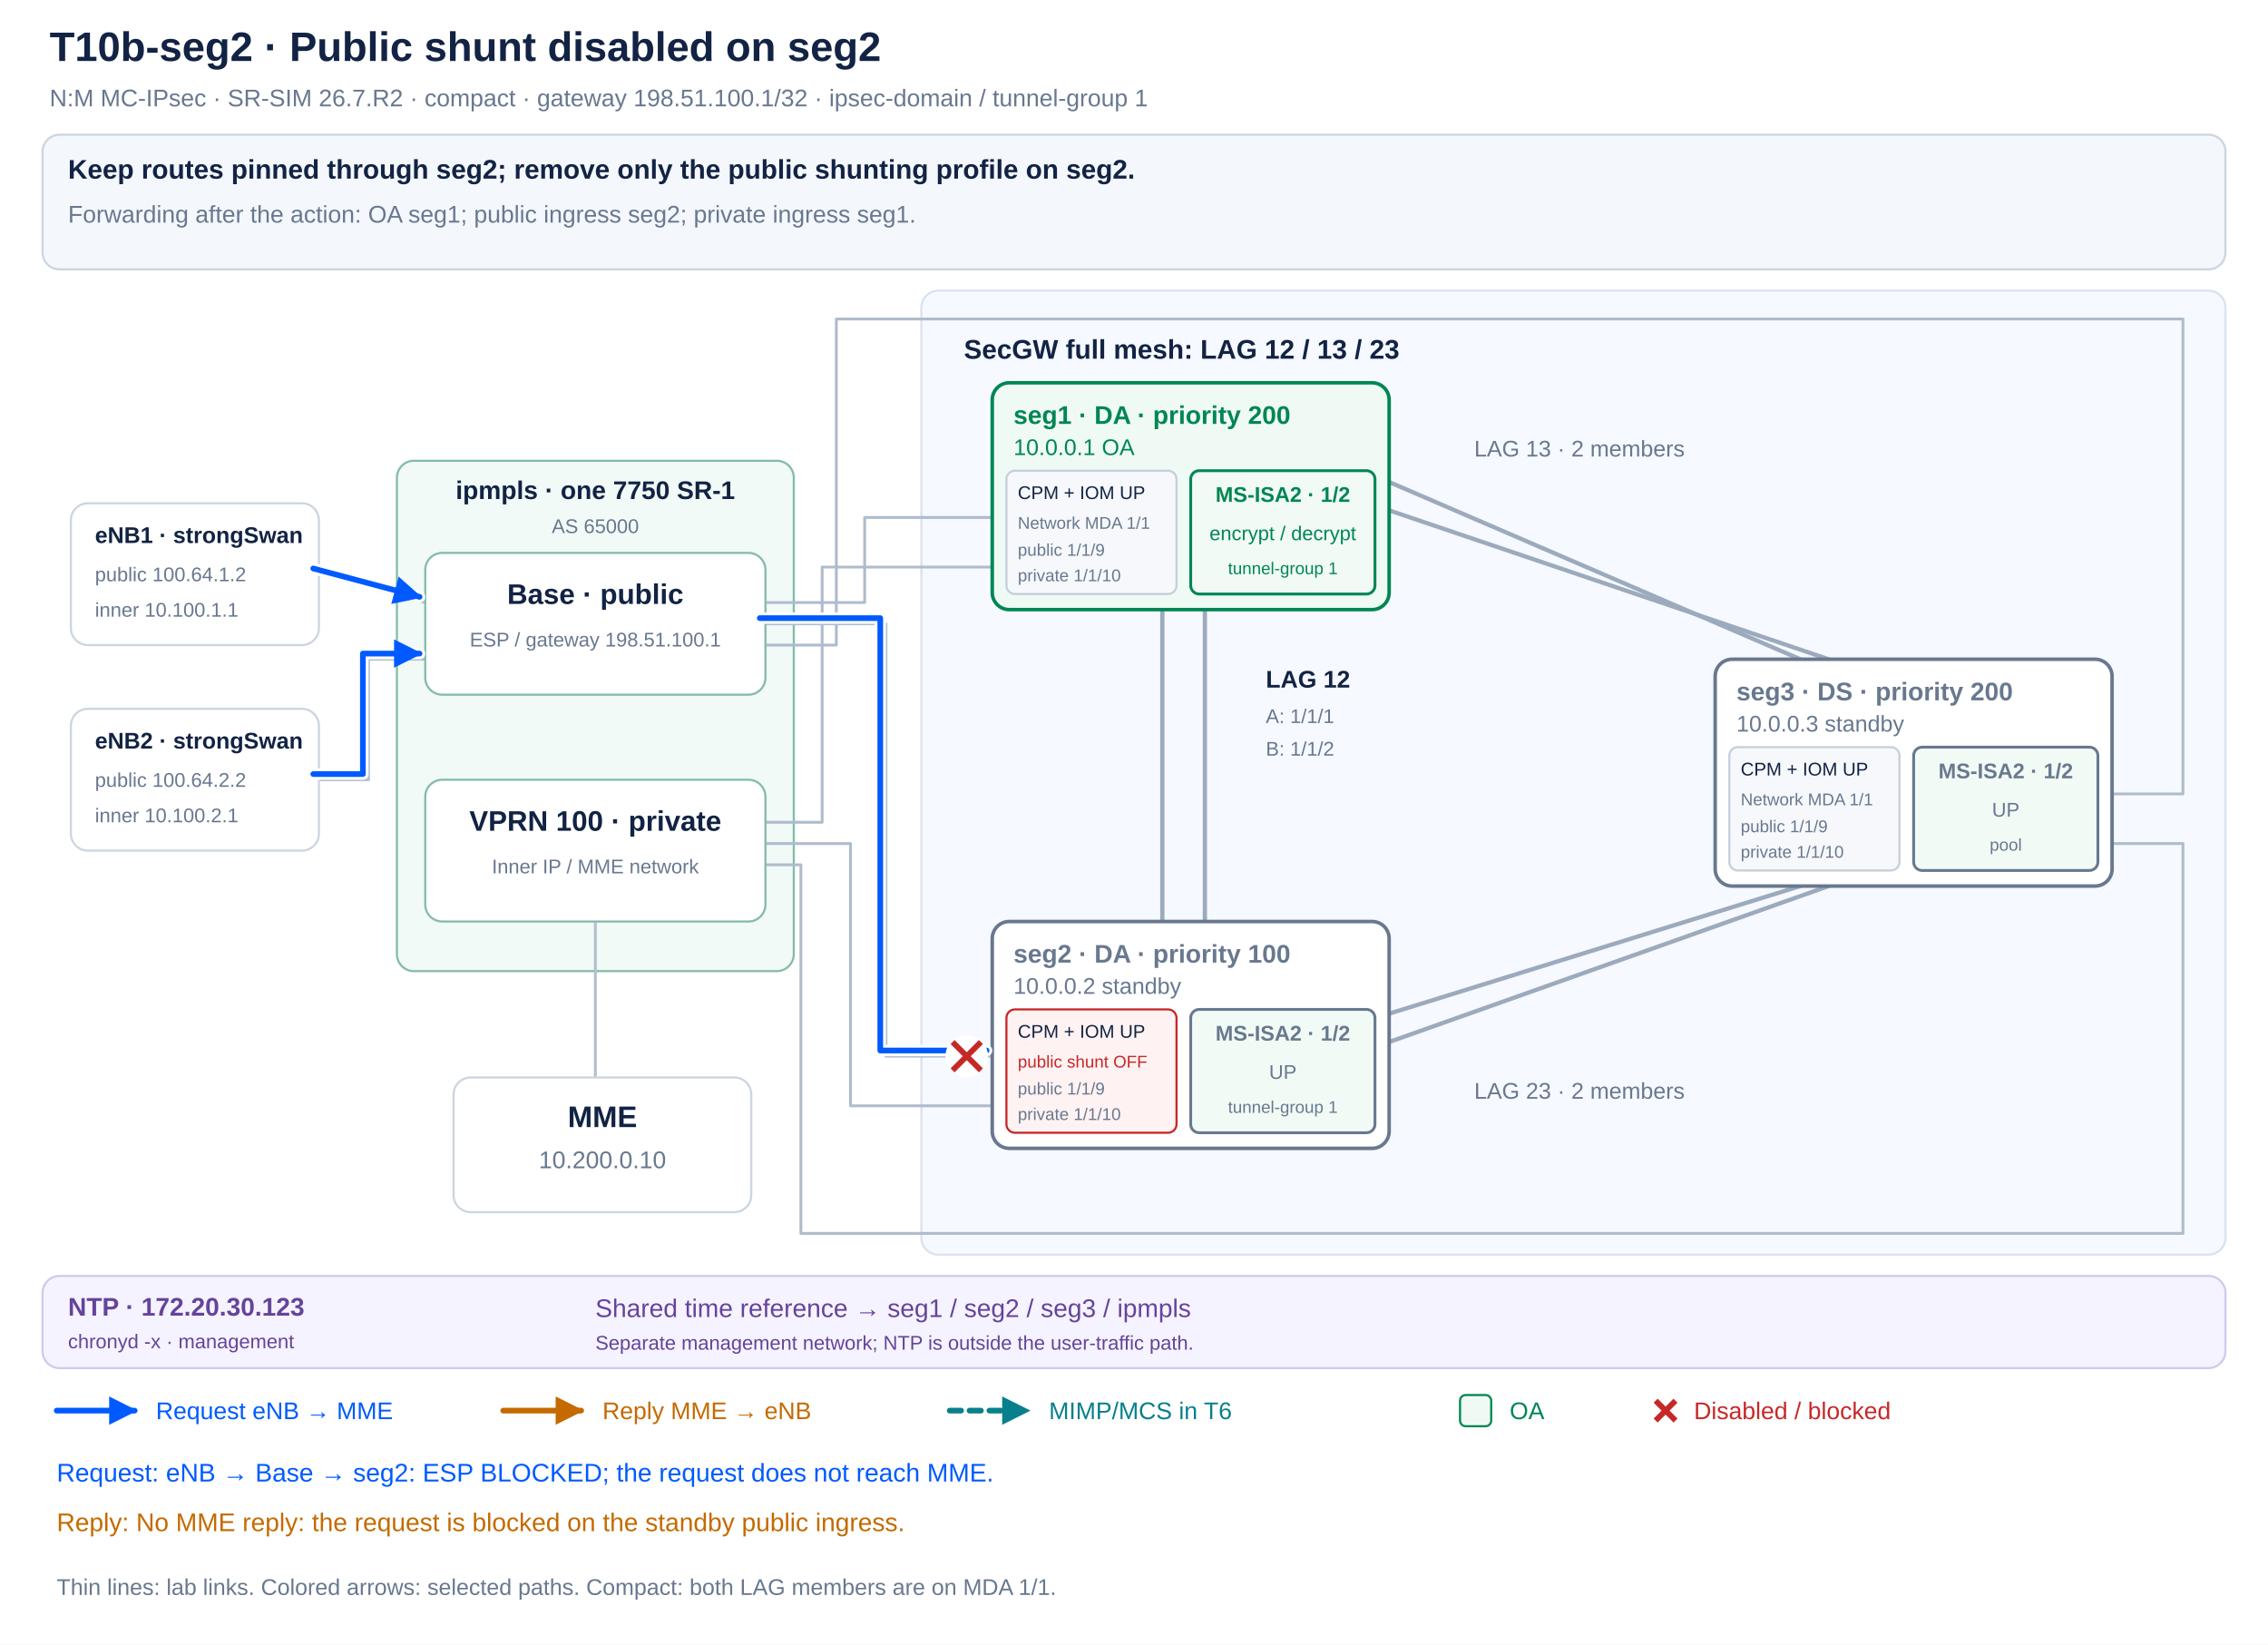
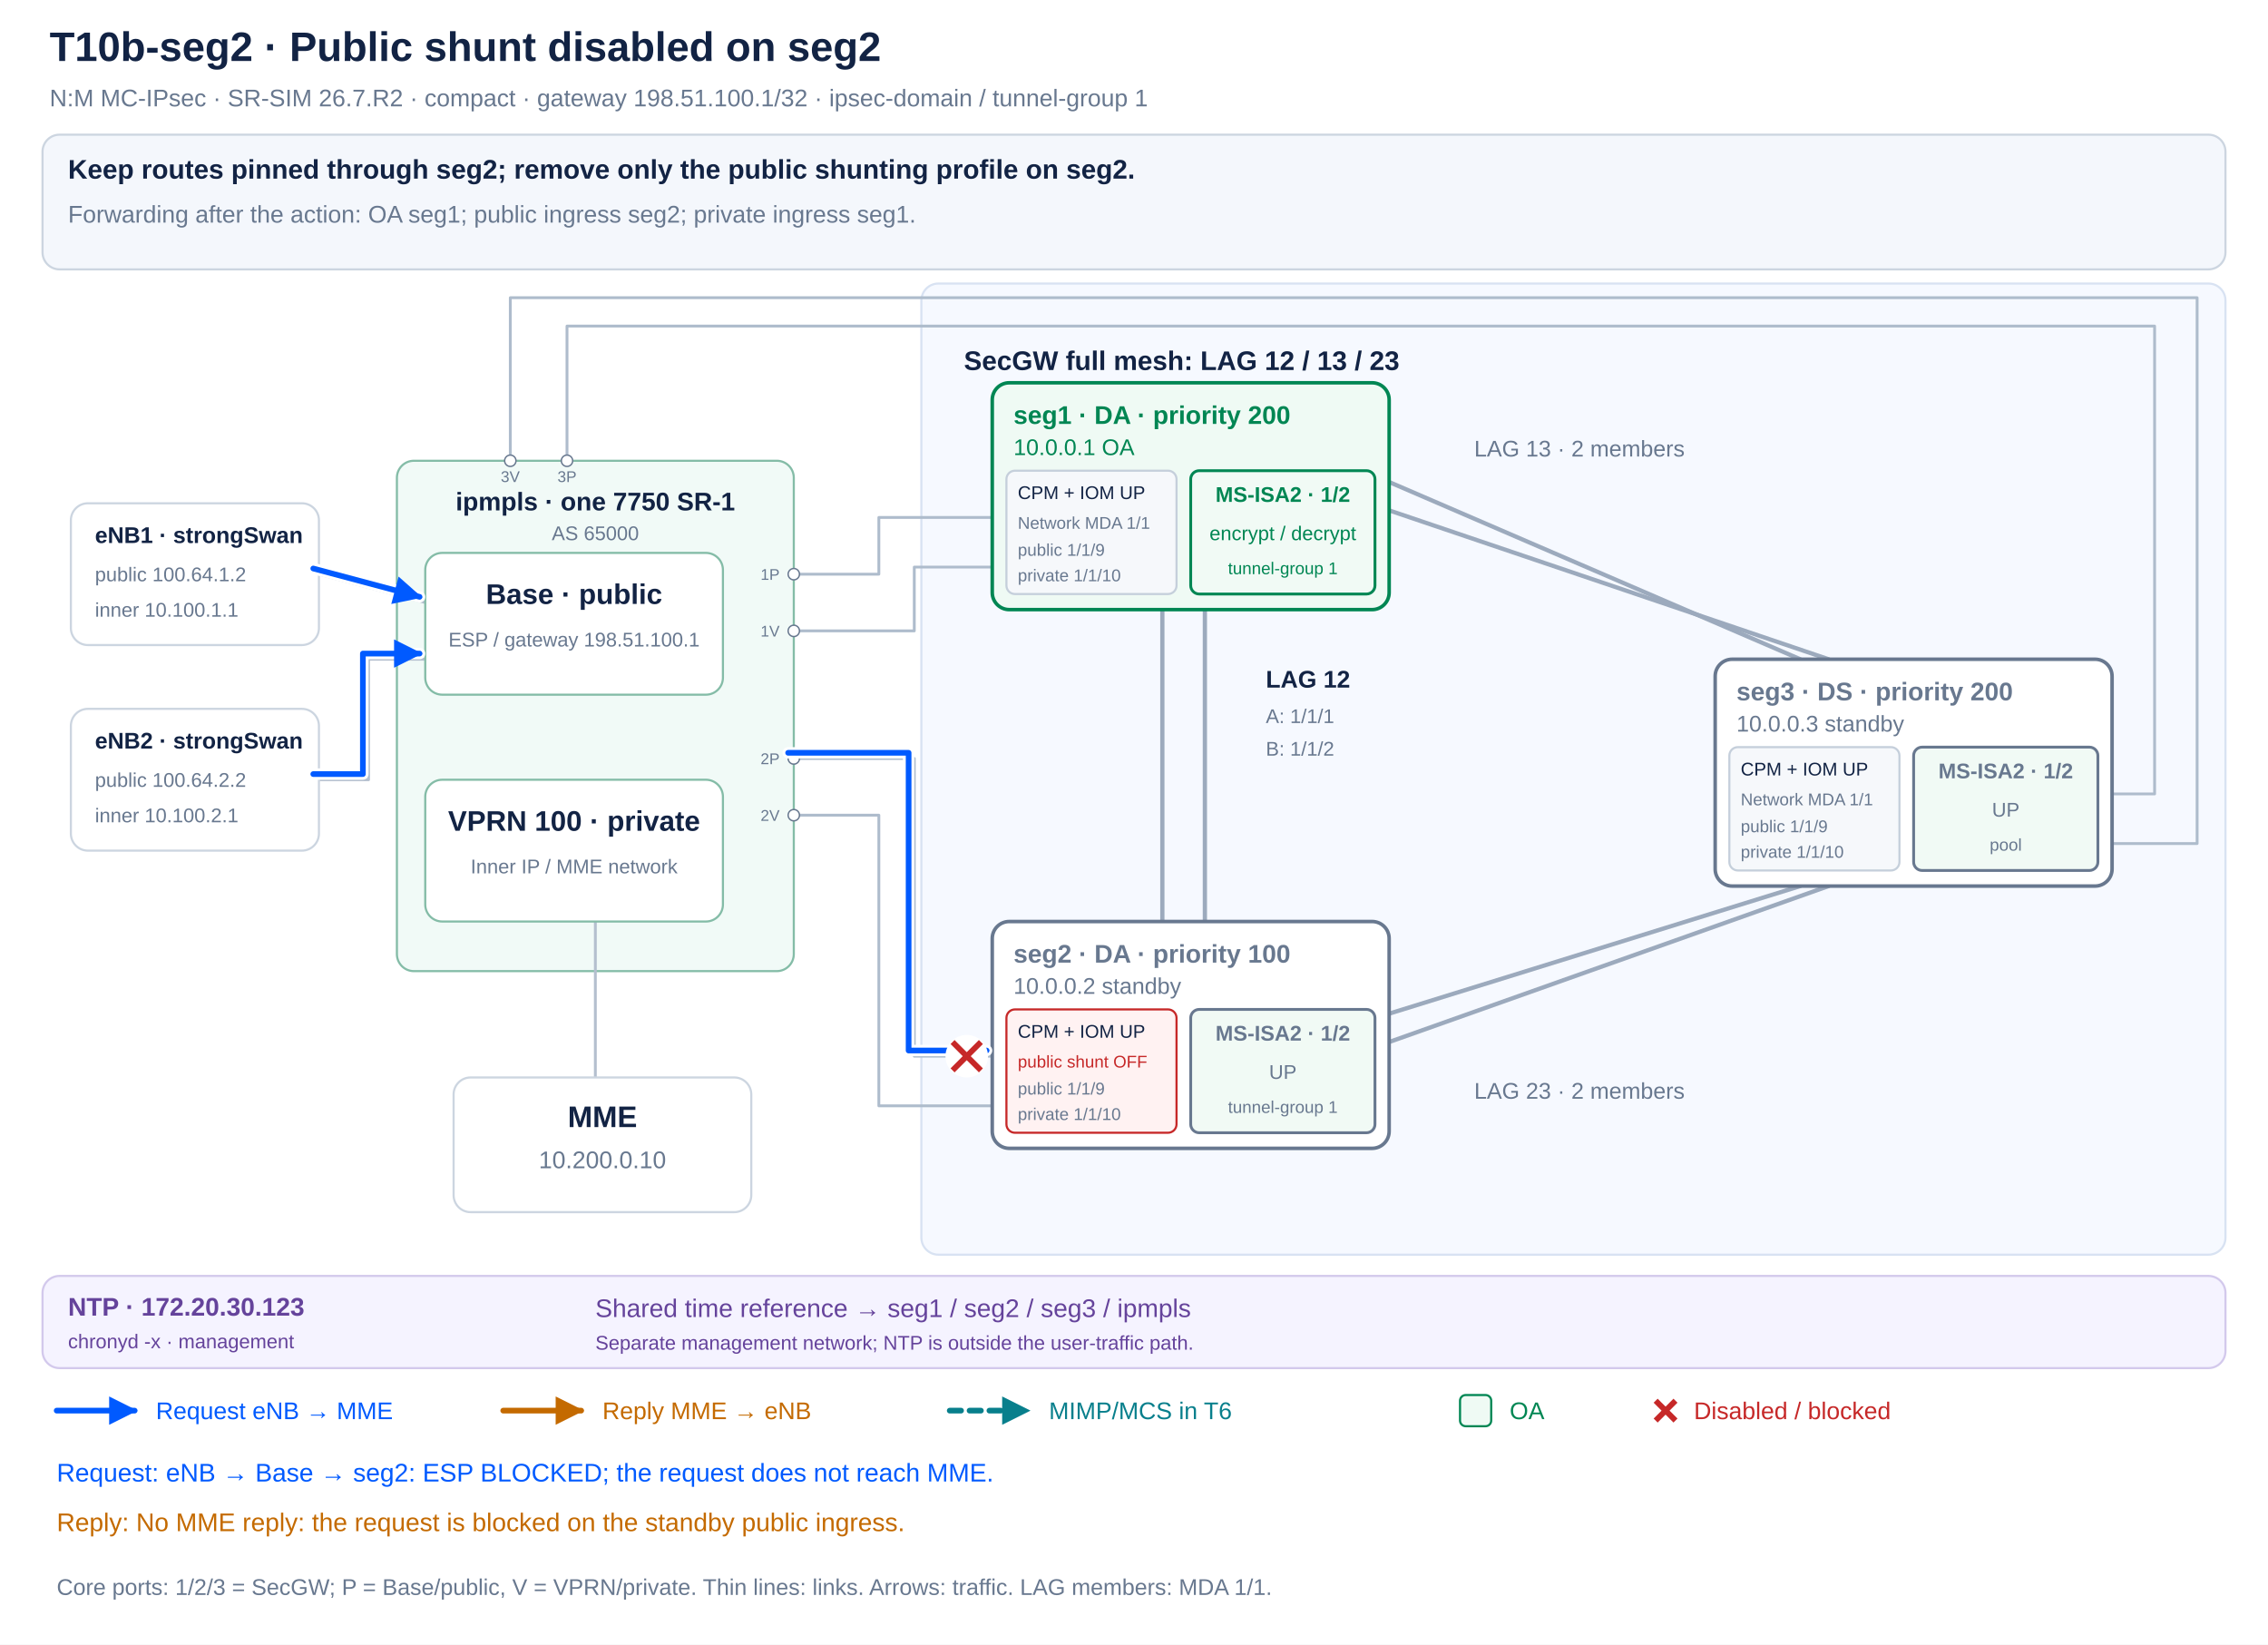
<svg xmlns="http://www.w3.org/2000/svg" width="1600" height="1160" viewBox="0 0 1600 1160" font-family="Arial, sans-serif">
  <defs>
    <marker id="m005aff" viewBox="0 0 10 10" refX="9" refY="5" markerWidth="5" markerHeight="5" orient="auto">
      <path d="M0,0 L10,5 L0,10z" fill="#005aff" />
    </marker>
    <marker id="mc46a00" viewBox="0 0 10 10" refX="9" refY="5" markerWidth="5" markerHeight="5" orient="auto">
      <path d="M0,0 L10,5 L0,10z" fill="#c46a00" />
    </marker>
    <marker id="mc62828" viewBox="0 0 10 10" refX="9" refY="5" markerWidth="5" markerHeight="5" orient="auto">
      <path d="M0,0 L10,5 L0,10z" fill="#c62828" />
    </marker>
    <marker id="m087f8c" viewBox="0 0 10 10" refX="9" refY="5" markerWidth="5" markerHeight="5" orient="auto">
      <path d="M0,0 L10,5 L0,10z" fill="#087f8c" />
    </marker>
  </defs>
  <rect width="1600" height="1160" fill="white" />
  <text x="35" y="43" font-size="29" fill="#122344" text-anchor="start" font-weight="700">T10b-seg2 · Public shunt disabled on seg2</text>
  <text x="35" y="75" font-size="17" fill="#68788f" text-anchor="start" font-weight="400">N:M MC-IPsec · SR-SIM 26.7.R2 · compact · gateway 198.51.100.1/32 · ipsec-domain / tunnel-group 1</text>
  <rect x="30" y="95" width="1540" height="95" rx="12" fill="#f4f7fc" stroke="#ccd5e0" stroke-width="1.5" />
  <text x="48" y="126" font-size="19" fill="#122344" text-anchor="start" font-weight="600">Keep routes pinned through seg2; remove only the public shunting profile on seg2.</text>
  <text x="48" y="157" font-size="17" fill="#68788f" text-anchor="start" font-weight="400">Forwarding after the action: OA seg1; public ingress seg2; private ingress seg1.</text>
-   <rect x="650" y="205" width="920" height="680" rx="12" fill="#f6f9ff" stroke="#d8e2f2" stroke-width="1.5" />
-   <text x="680" y="253" font-size="19" fill="#122344" text-anchor="start" font-weight="600">SecGW full mesh: LAG 12 / 13 / 23</text>
+   <rect x="650" y="200" width="920" height="685" rx="12" fill="#f6f9ff" stroke="#d8e2f2" stroke-width="1.5" />
+   <text x="680" y="261" font-size="19" fill="#122344" text-anchor="start" font-weight="600">SecGW full mesh: LAG 12 / 13 / 23</text>
  <rect x="280" y="325" width="280" height="360" rx="12" fill="#f1faf7" stroke="#84bca7" stroke-width="1.5" />
-   <text x="420" y="352" font-size="18" fill="#122344" text-anchor="middle" font-weight="600">ipmpls · one 7750 SR-1</text>
-   <text x="420" y="376" font-size="14" fill="#68788f" text-anchor="middle" font-weight="400">AS 65000</text>
-   <polyline points="540,425 610,425 610,365 700,365" fill="none" stroke="#aebccc" stroke-width="2" stroke-linejoin="round" stroke-linecap="round" />
-   <polyline points="540,580 580,580 580,400 700,400" fill="none" stroke="#aebccc" stroke-width="2" stroke-linejoin="round" stroke-linecap="round" />
-   <polyline points="540,440 625,440 625,745 700,745" fill="none" stroke="#aebccc" stroke-width="2" stroke-linejoin="round" stroke-linecap="round" />
-   <polyline points="540,595 600,595 600,780 700,780" fill="none" stroke="#aebccc" stroke-width="2" stroke-linejoin="round" stroke-linecap="round" />
-   <polyline points="540,455 590,455 590,225 1540,225 1540,560 1490,560" fill="none" stroke="#aebccc" stroke-width="2" stroke-linejoin="round" stroke-linecap="round" />
-   <polyline points="540,610 565,610 565,870 1540,870 1540,595 1490,595" fill="none" stroke="#aebccc" stroke-width="2" stroke-linejoin="round" stroke-linecap="round" />
+   <text x="420" y="360" font-size="18" fill="#122344" text-anchor="middle" font-weight="600">ipmpls · one 7750 SR-1</text>
+   <text x="420" y="381" font-size="14" fill="#68788f" text-anchor="middle" font-weight="400">AS 65000</text>
+   <polyline points="560,405 620,405 620,365 700,365" fill="none" stroke="#aebccc" stroke-width="2" stroke-linejoin="round" stroke-linecap="round" />
+   <polyline points="560,445 645,445 645,400 700,400" fill="none" stroke="#aebccc" stroke-width="2" stroke-linejoin="round" stroke-linecap="round" />
+   <polyline points="560,535 645,535 645,745 700,745" fill="none" stroke="#aebccc" stroke-width="2" stroke-linejoin="round" stroke-linecap="round" />
+   <polyline points="560,575 620,575 620,780 700,780" fill="none" stroke="#aebccc" stroke-width="2" stroke-linejoin="round" stroke-linecap="round" />
+   <polyline points="400,325 400,230 1520,230 1520,560 1490,560" fill="none" stroke="#aebccc" stroke-width="2" stroke-linejoin="round" stroke-linecap="round" />
+   <polyline points="360,325 360,210 1550,210 1550,595 1490,595" fill="none" stroke="#aebccc" stroke-width="2" stroke-linejoin="round" stroke-linecap="round" />
  <polyline points="225,405 300,425" fill="none" stroke="#b4bfce" stroke-width="2" stroke-linejoin="round" stroke-linecap="round" />
  <polyline points="225,550 260,550 260,465 300,465" fill="none" stroke="#b4bfce" stroke-width="2" stroke-linejoin="round" stroke-linecap="round" />
  <polyline points="420,650 420,760" fill="none" stroke="#b4bfce" stroke-width="2" stroke-linejoin="round" stroke-linecap="round" />
  <polyline points="820,430 820,650" fill="none" stroke="#9caabd" stroke-width="3" stroke-linejoin="round" stroke-linecap="round" />
  <polyline points="850,430 850,650" fill="none" stroke="#9caabd" stroke-width="3" stroke-linejoin="round" stroke-linecap="round" />
  <polyline points="980,340 1270,465" fill="none" stroke="#9caabd" stroke-width="3" stroke-linejoin="round" stroke-linecap="round" />
  <polyline points="980,360 1290,465" fill="none" stroke="#9caabd" stroke-width="3" stroke-linejoin="round" stroke-linecap="round" />
  <polyline points="980,715 1270,625" fill="none" stroke="#9caabd" stroke-width="3" stroke-linejoin="round" stroke-linecap="round" />
  <polyline points="980,735 1290,625" fill="none" stroke="#9caabd" stroke-width="3" stroke-linejoin="round" stroke-linecap="round" />
-   <rect x="300" y="390" width="240" height="100" rx="12" fill="white" stroke="#84bca7" stroke-width="1.5" />
-   <text x="420" y="426" font-size="20" fill="#122344" text-anchor="middle" font-weight="600">Base · public</text>
-   <text x="420" y="456" font-size="14" fill="#68788f" text-anchor="middle" font-weight="400">ESP / gateway 198.51.100.1</text>
-   <rect x="300" y="550" width="240" height="100" rx="12" fill="white" stroke="#84bca7" stroke-width="1.5" />
-   <text x="420" y="586" font-size="20" fill="#122344" text-anchor="middle" font-weight="600">VPRN 100 · private</text>
-   <text x="420" y="616" font-size="14" fill="#68788f" text-anchor="middle" font-weight="400">Inner IP / MME network</text>
+   <rect x="300" y="390" width="210" height="100" rx="12" fill="white" stroke="#84bca7" stroke-width="1.5" />
+   <text x="405" y="426" font-size="20" fill="#122344" text-anchor="middle" font-weight="600">Base · public</text>
+   <text x="405" y="456" font-size="14" fill="#68788f" text-anchor="middle" font-weight="400">ESP / gateway 198.51.100.1</text>
+   <rect x="300" y="550" width="210" height="100" rx="12" fill="white" stroke="#84bca7" stroke-width="1.5" />
+   <text x="405" y="586" font-size="20" fill="#122344" text-anchor="middle" font-weight="600">VPRN 100 · private</text>
+   <text x="405" y="616" font-size="14" fill="#68788f" text-anchor="middle" font-weight="400">Inner IP / MME network</text>
+   <circle cx="560" cy="405" r="4" fill="white" stroke="#68788f" />
+   <text x="550" y="409" font-size="11" fill="#68788f" text-anchor="end" font-weight="400">1P</text>
+   <circle cx="560" cy="445" r="4" fill="white" stroke="#68788f" />
+   <text x="550" y="449" font-size="11" fill="#68788f" text-anchor="end" font-weight="400">1V</text>
+   <circle cx="560" cy="535" r="4" fill="white" stroke="#68788f" />
+   <text x="550" y="539" font-size="11" fill="#68788f" text-anchor="end" font-weight="400">2P</text>
+   <circle cx="560" cy="575" r="4" fill="white" stroke="#68788f" />
+   <text x="550" y="579" font-size="11" fill="#68788f" text-anchor="end" font-weight="400">2V</text>
+   <circle cx="400" cy="325" r="4" fill="white" stroke="#68788f" />
+   <text x="400" y="340" font-size="11" fill="#68788f" text-anchor="middle" font-weight="400">3P</text>
+   <circle cx="360" cy="325" r="4" fill="white" stroke="#68788f" />
+   <text x="360" y="340" font-size="11" fill="#68788f" text-anchor="middle" font-weight="400">3V</text>
  <rect x="50" y="355" width="175" height="100" rx="12" fill="white" stroke="#ccd5e0" stroke-width="1.5" />
  <text x="67" y="383" font-size="16" fill="#122344" text-anchor="start" font-weight="600">eNB1 · strongSwan</text>
  <text x="67" y="410" font-size="14" fill="#68788f" text-anchor="start" font-weight="400">public 100.64.1.2</text>
  <text x="67" y="435" font-size="14" fill="#68788f" text-anchor="start" font-weight="400">inner 10.100.1.1</text>
  <rect x="50" y="500" width="175" height="100" rx="12" fill="white" stroke="#ccd5e0" stroke-width="1.5" />
  <text x="67" y="528" font-size="16" fill="#122344" text-anchor="start" font-weight="600">eNB2 · strongSwan</text>
  <text x="67" y="555" font-size="14" fill="#68788f" text-anchor="start" font-weight="400">public 100.64.2.2</text>
  <text x="67" y="580" font-size="14" fill="#68788f" text-anchor="start" font-weight="400">inner 10.100.2.1</text>
  <rect x="320" y="760" width="210" height="95" rx="12" fill="white" stroke="#ccd5e0" stroke-width="1.5" />
  <text x="425" y="795" font-size="21" fill="#122344" text-anchor="middle" font-weight="600">MME</text>
  <text x="425" y="824" font-size="17" fill="#68788f" text-anchor="middle" font-weight="400">10.200.0.10</text>
  <rect x="700" y="270" width="280" height="160" rx="12" fill="#effaf4" stroke="#008653" stroke-width="2.5" />
  <text x="715" y="299" font-size="18" fill="#008653" text-anchor="start" font-weight="600">seg1 · DA · priority 200</text>
  <text x="715" y="321" font-size="16" fill="#008653" text-anchor="start" font-weight="400">10.0.0.1     OA</text>
  <rect x="710" y="332" width="120" height="87" rx="6" fill="#f6f8fb" stroke="#c5cfdb" stroke-width="1.5" />
  <text x="718" y="352" font-size="13" fill="#122344" text-anchor="start" font-weight="400">CPM + IOM UP</text>
  <text x="718" y="373" font-size="12" fill="#68788f" text-anchor="start" font-weight="400">Network MDA 1/1</text>
  <text x="718" y="392" font-size="12" fill="#68788f" text-anchor="start" font-weight="400">public 1/1/9</text>
  <text x="718" y="410" font-size="12" fill="#68788f" text-anchor="start" font-weight="400">private 1/1/10</text>
  <rect x="840" y="332" width="130" height="87" rx="6" fill="#f1faf5" stroke="#008653" stroke-width="2" />
  <text x="905" y="354" font-size="15" fill="#008653" text-anchor="middle" font-weight="600">MS-ISA2 · 1/2</text>
  <text x="905" y="381" font-size="14" fill="#008653" text-anchor="middle" font-weight="400">encrypt / decrypt</text>
  <text x="905" y="405" font-size="12" fill="#008653" text-anchor="middle" font-weight="400">tunnel-group 1</text>
  <rect x="700" y="650" width="280" height="160" rx="12" fill="white" stroke="#68788f" stroke-width="2.5" />
  <text x="715" y="679" font-size="18" fill="#68788f" text-anchor="start" font-weight="600">seg2 · DA · priority 100</text>
  <text x="715" y="701" font-size="16" fill="#68788f" text-anchor="start" font-weight="400">10.0.0.2     standby</text>
  <rect x="710" y="712" width="120" height="87" rx="6" fill="#fff2f2" stroke="#c62828" stroke-width="1.5" />
  <text x="718" y="732" font-size="13" fill="#122344" text-anchor="start" font-weight="400">CPM + IOM UP</text>
  <text x="718" y="753" font-size="12" fill="#c62828" text-anchor="start" font-weight="400">public shunt OFF</text>
  <text x="718" y="772" font-size="12" fill="#68788f" text-anchor="start" font-weight="400">public 1/1/9</text>
  <text x="718" y="790" font-size="12" fill="#68788f" text-anchor="start" font-weight="400">private 1/1/10</text>
  <rect x="840" y="712" width="130" height="87" rx="6" fill="#f1faf5" stroke="#68788f" stroke-width="2" />
  <text x="905" y="734" font-size="15" fill="#68788f" text-anchor="middle" font-weight="600">MS-ISA2 · 1/2</text>
  <text x="905" y="761" font-size="14" fill="#68788f" text-anchor="middle" font-weight="400">UP</text>
  <text x="905" y="785" font-size="12" fill="#68788f" text-anchor="middle" font-weight="400">tunnel-group 1</text>
  <rect x="1210" y="465" width="280" height="160" rx="12" fill="white" stroke="#68788f" stroke-width="2.5" />
  <text x="1225" y="494" font-size="18" fill="#68788f" text-anchor="start" font-weight="600">seg3 · DS · priority 200</text>
  <text x="1225" y="516" font-size="16" fill="#68788f" text-anchor="start" font-weight="400">10.0.0.3     standby</text>
  <rect x="1220" y="527" width="120" height="87" rx="6" fill="#f6f8fb" stroke="#c5cfdb" stroke-width="1.5" />
  <text x="1228" y="547" font-size="13" fill="#122344" text-anchor="start" font-weight="400">CPM + IOM UP</text>
  <text x="1228" y="568" font-size="12" fill="#68788f" text-anchor="start" font-weight="400">Network MDA 1/1</text>
  <text x="1228" y="587" font-size="12" fill="#68788f" text-anchor="start" font-weight="400">public 1/1/9</text>
  <text x="1228" y="605" font-size="12" fill="#68788f" text-anchor="start" font-weight="400">private 1/1/10</text>
  <rect x="1350" y="527" width="130" height="87" rx="6" fill="#f1faf5" stroke="#68788f" stroke-width="2" />
  <text x="1415" y="549" font-size="15" fill="#68788f" text-anchor="middle" font-weight="600">MS-ISA2 · 1/2</text>
  <text x="1415" y="576" font-size="14" fill="#68788f" text-anchor="middle" font-weight="400">UP</text>
  <text x="1415" y="600" font-size="12" fill="#68788f" text-anchor="middle" font-weight="400">pool</text>
  <polyline points="221,401 296,421" fill="none" stroke="white" stroke-width="8" stroke-linejoin="round" stroke-linecap="round" />
  <polyline points="221,401 296,421" fill="none" stroke="#005aff" stroke-width="4" stroke-linejoin="round" stroke-linecap="round" marker-end="url(#m005aff)" />
  <polyline points="221,546 256,546 256,461 296,461" fill="none" stroke="white" stroke-width="8" stroke-linejoin="round" stroke-linecap="round" />
  <polyline points="221,546 256,546 256,461 296,461" fill="none" stroke="#005aff" stroke-width="4" stroke-linejoin="round" stroke-linecap="round" marker-end="url(#m005aff)" />
-   <polyline points="536,436 621,436 621,741 696,741" fill="none" stroke="white" stroke-width="8" stroke-linejoin="round" stroke-linecap="round" />
-   <polyline points="536,436 621,436 621,741 696,741" fill="none" stroke="#005aff" stroke-width="4" stroke-linejoin="round" stroke-linecap="round" marker-end="url(#m005aff)" />
+   <polyline points="556,531 641,531 641,741 696,741" fill="none" stroke="white" stroke-width="8" stroke-linejoin="round" stroke-linecap="round" />
+   <polyline points="556,531 641,531 641,741 696,741" fill="none" stroke="#005aff" stroke-width="4" stroke-linejoin="round" stroke-linecap="round" marker-end="url(#m005aff)" />
  <text x="893" y="485" font-size="17" fill="#122344" text-anchor="start" font-weight="600">LAG 12</text>
  <text x="893" y="510" font-size="14" fill="#68788f" text-anchor="start" font-weight="400">A: 1/1/1</text>
  <text x="893" y="533" font-size="14" fill="#68788f" text-anchor="start" font-weight="400">B: 1/1/2</text>
  <text x="1040" y="322" font-size="16" fill="#68788f" text-anchor="start" font-weight="400">LAG 13 · 2 members</text>
  <text x="1040" y="775" font-size="16" fill="#68788f" text-anchor="start" font-weight="400">LAG 23 · 2 members</text>
  <circle cx="682" cy="745" r="15" fill="white" />
  <path d="M672,735 L692,755 M672,755 L692,735" stroke="#c62828" stroke-width="4" />
  <rect x="30" y="900" width="1540" height="65" rx="12" fill="#f5f3ff" stroke="#d3c9ec" stroke-width="1.5" />
  <text x="48" y="928" font-size="18" fill="#65439b" text-anchor="start" font-weight="600">NTP · 172.20.30.123</text>
  <text x="48" y="951" font-size="14" fill="#65439b" text-anchor="start" font-weight="400">chronyd -x · management</text>
  <text x="420" y="929" font-size="18" fill="#65439b" text-anchor="start" font-weight="400">Shared time reference → seg1 / seg2 / seg3 / ipmpls</text>
  <text x="420" y="952" font-size="14" fill="#65439b" text-anchor="start" font-weight="400">Separate management network; NTP is outside the user-traffic path.</text>
  <polyline points="40,995 95,995" fill="none" stroke="#005aff" stroke-width="4" stroke-linejoin="round" stroke-linecap="round" marker-end="url(#m005aff)" />
  <text x="110" y="1001" font-size="17" fill="#005aff" text-anchor="start" font-weight="400">Request eNB → MME</text>
  <polyline points="355,995 410,995" fill="none" stroke="#c46a00" stroke-width="4" stroke-linejoin="round" stroke-linecap="round" marker-end="url(#mc46a00)" />
  <text x="425" y="1001" font-size="17" fill="#c46a00" text-anchor="start" font-weight="400">Reply MME → eNB</text>
  <polyline points="670,995 725,995" fill="none" stroke="#087f8c" stroke-width="4" stroke-linejoin="round" stroke-linecap="round" stroke-dasharray="8 6" marker-end="url(#m087f8c)" />
  <text x="740" y="1001" font-size="17" fill="#087f8c" text-anchor="start" font-weight="400">MIMP/MCS in T6</text>
  <rect x="1030" y="984" width="22" height="22" rx="4" fill="#effaf4" stroke="#008653" stroke-width="1.5" />
  <text x="1065" y="1001" font-size="17" fill="#008653" text-anchor="start" font-weight="400">OA</text>
  <circle cx="1175" cy="995" r="12" fill="white" />
  <path d="M1168,988 L1182,1002 M1168,1002 L1182,988" stroke="#c62828" stroke-width="4" />
  <text x="1195" y="1001" font-size="17" fill="#c62828" text-anchor="start" font-weight="400">Disabled / blocked</text>
  <text x="40" y="1045" font-size="18" fill="#005aff" text-anchor="start" font-weight="400">Request: eNB → Base → seg2: ESP BLOCKED; the request does not reach MME.</text>
  <text x="40" y="1080" font-size="18" fill="#c46a00" text-anchor="start" font-weight="400">Reply: No MME reply: the request is blocked on the standby public ingress.</text>
-   <text x="40" y="1125" font-size="16" fill="#68788f" text-anchor="start" font-weight="400">Thin lines: lab links. Colored arrows: selected paths. Compact: both LAG members are on MDA 1/1.</text>
+   <text x="40" y="1125" font-size="16" fill="#68788f" text-anchor="start" font-weight="400">Core ports: 1/2/3 = SecGW; P = Base/public, V = VPRN/private. Thin lines: links. Arrows: traffic. LAG members: MDA 1/1.</text>
</svg>
